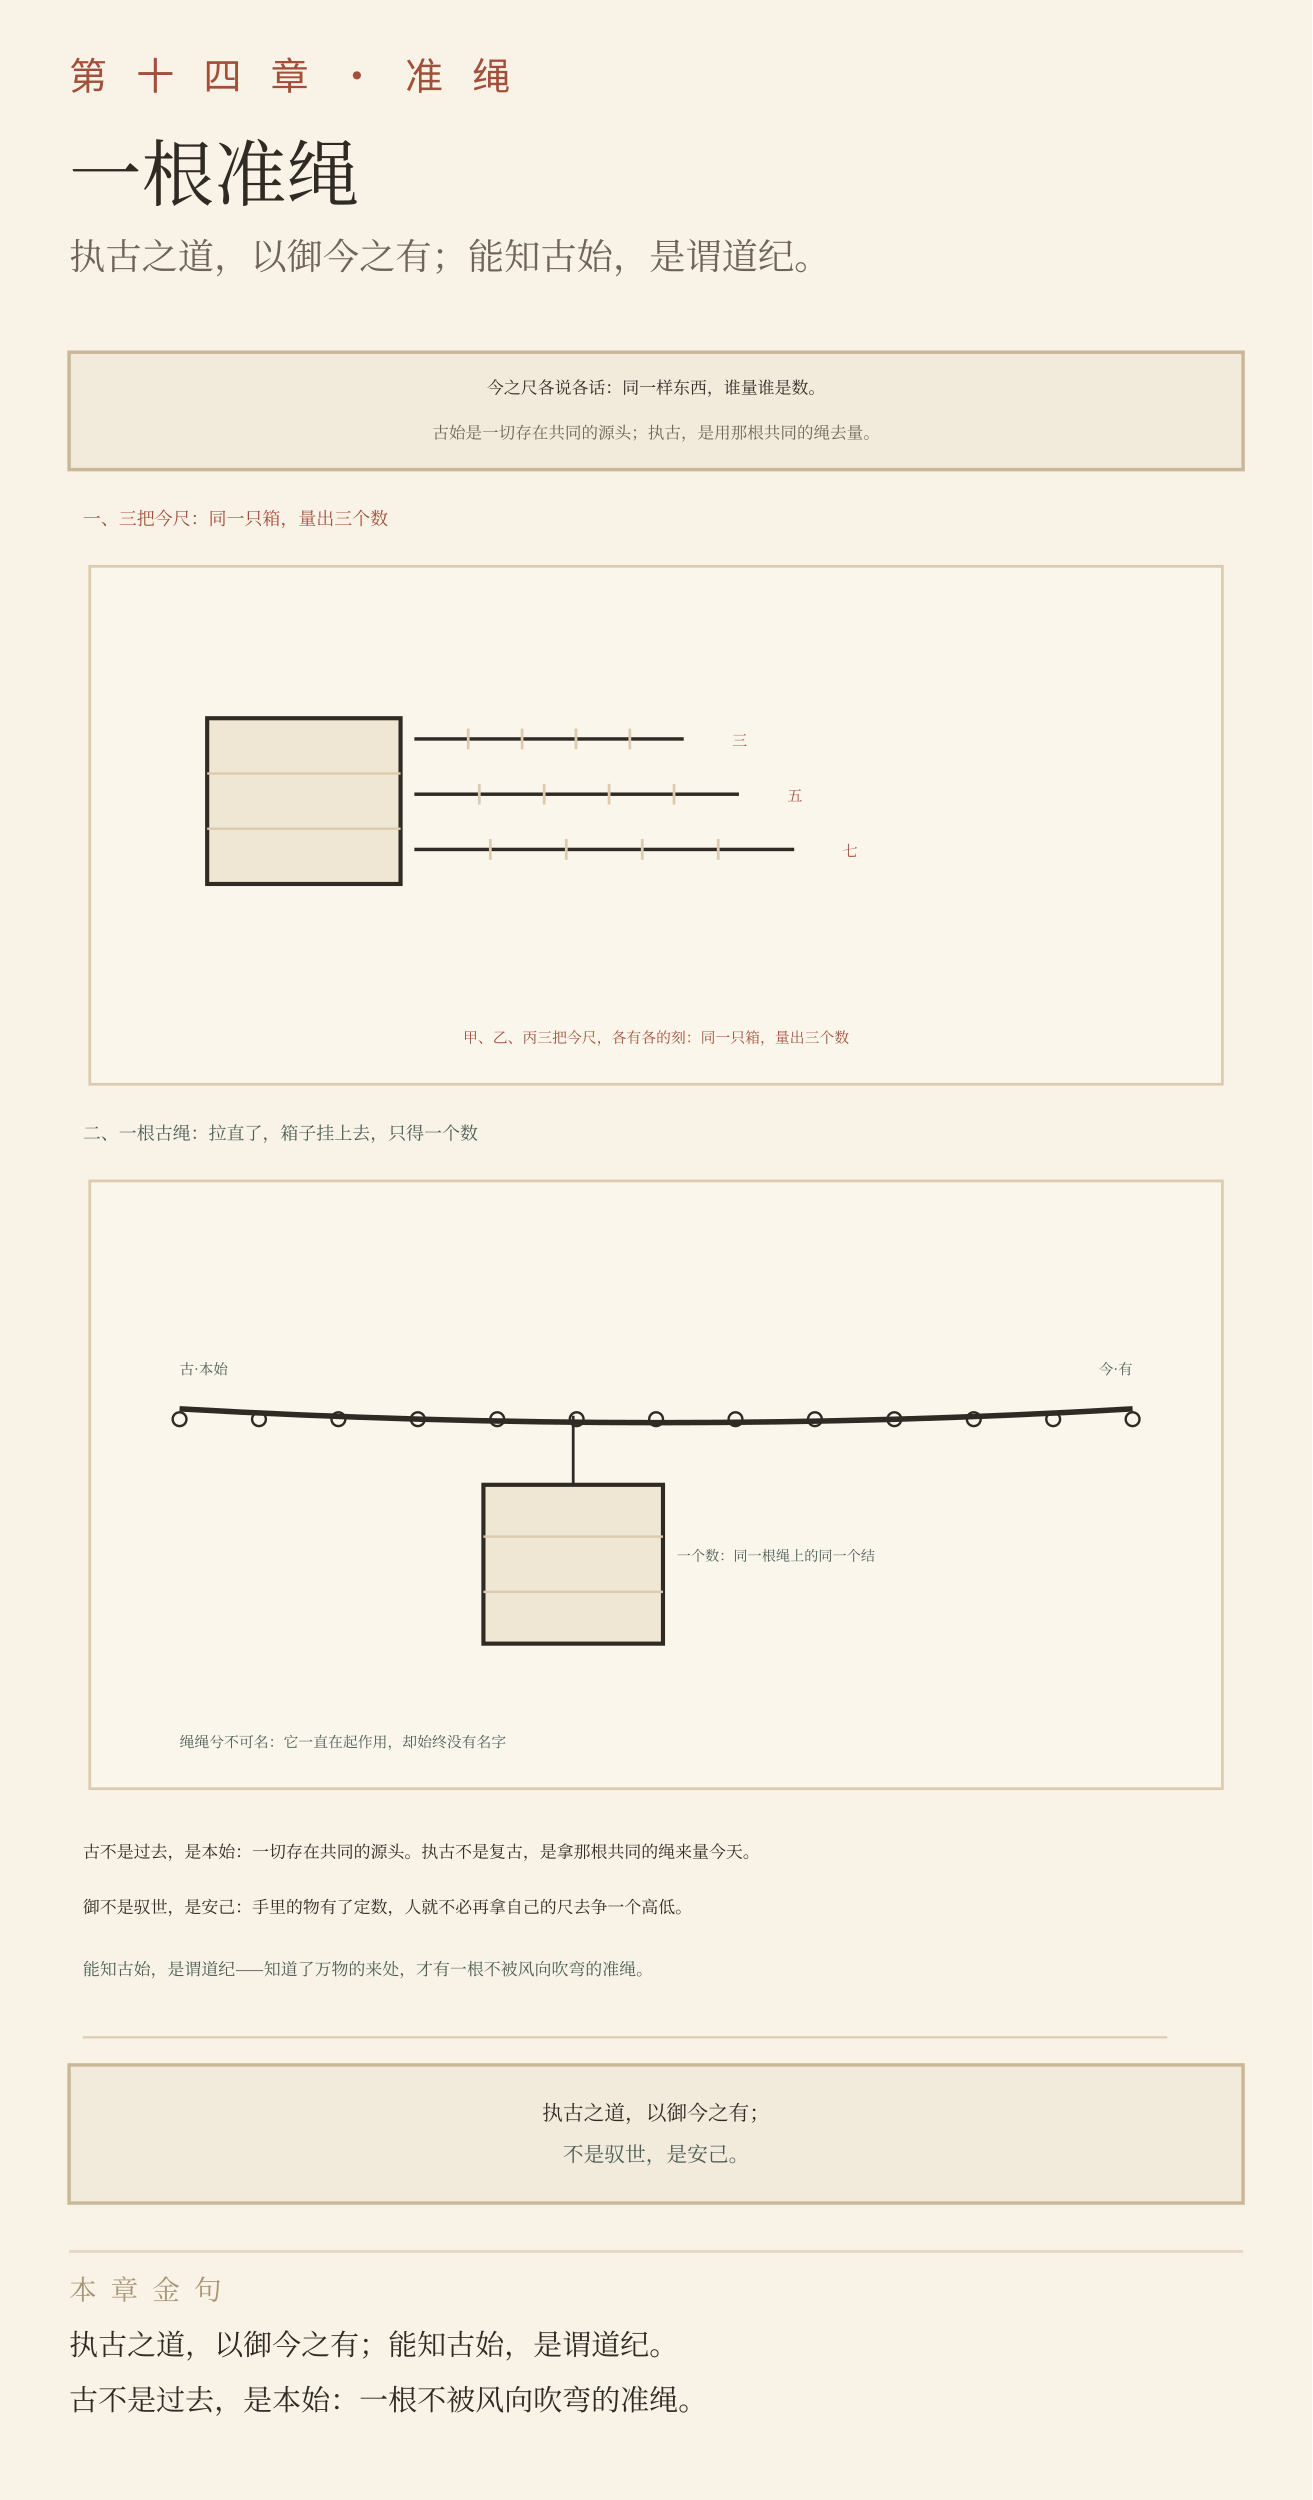
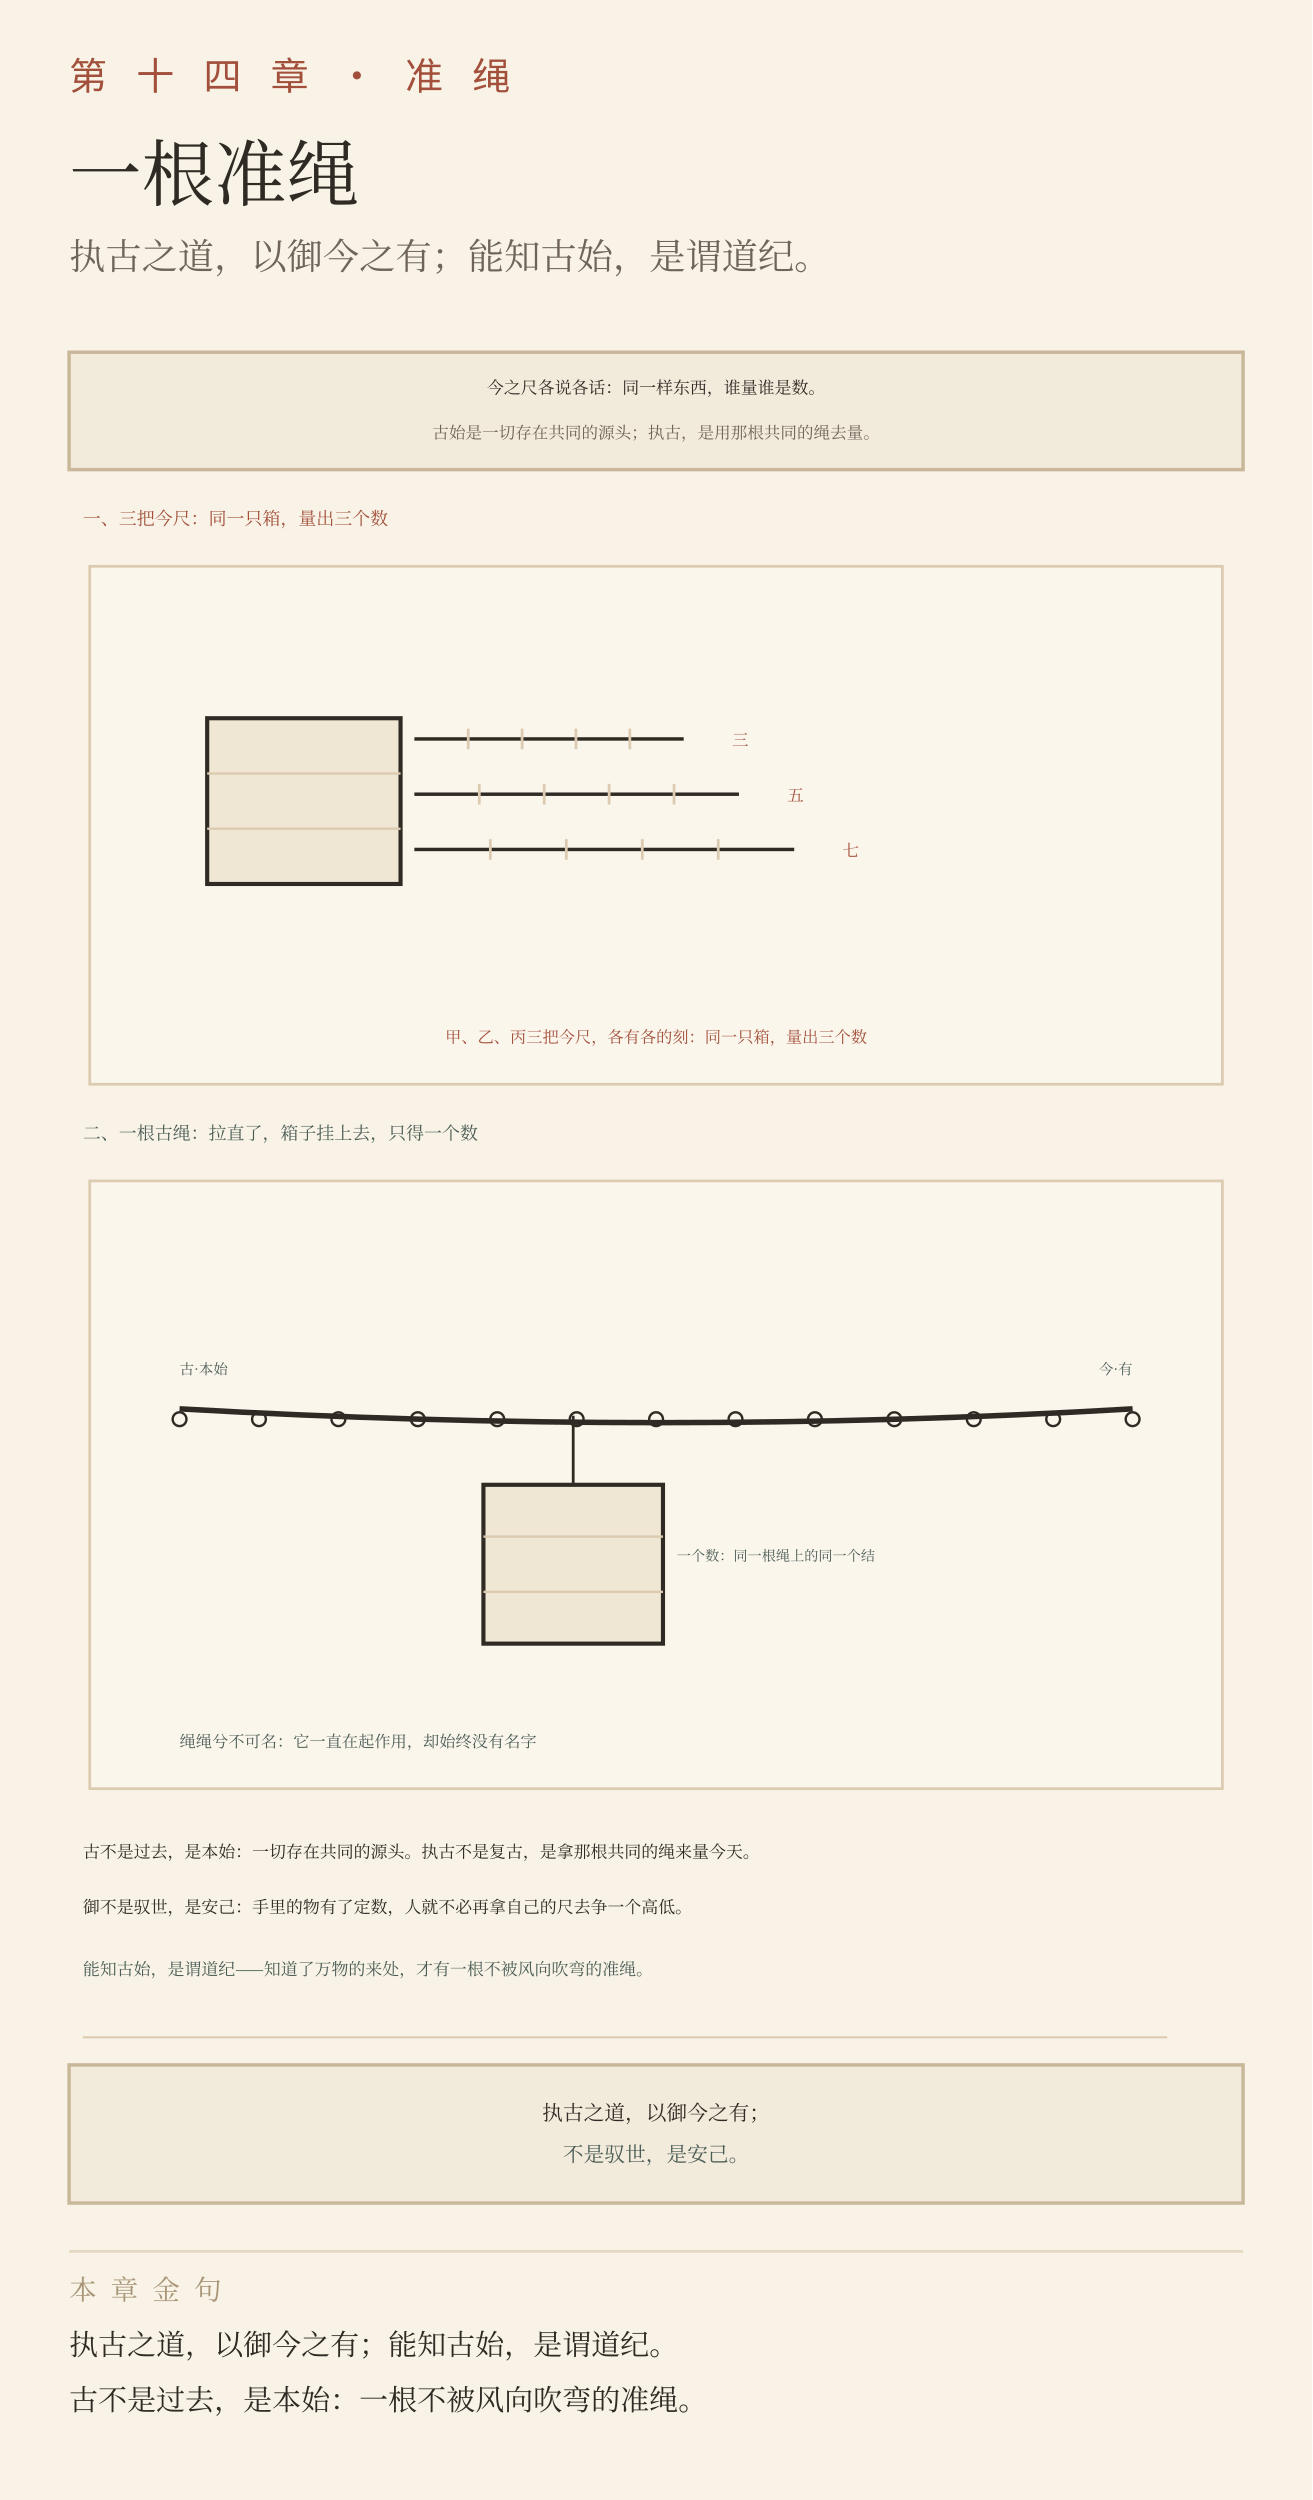
<svg xmlns="http://www.w3.org/2000/svg" viewBox="0 0 380 724" role="img" aria-label="执古之道，以御今之有：一根准绳，量得住今天的手" font-family="'Noto Serif CJK SC','Noto Serif SC','Songti SC',serif">
  <defs>
    <marker id="arr" viewBox="0 0 10 10" refX="9" refY="5" markerWidth="6" markerHeight="6" orient="auto">
      <path d="M0 0 L10 5 L0 10 z" fill="#6E6459" />
    </marker>
    <marker id="arr2" viewBox="0 0 10 10" refX="9" refY="5" markerWidth="6" markerHeight="6" orient="auto">
      <path d="M0 0 L10 5 L0 10 z" fill="#4A5C55" />
    </marker>
    <marker id="arrL" viewBox="0 0 10 10" refX="1" refY="5" markerWidth="6" markerHeight="6" orient="auto">
      <path d="M10 0 L0 5 L10 10 z" fill="#4A5C55" />
    </marker>
    <marker id="arrS" viewBox="0 0 10 10" refX="9" refY="5" markerWidth="6" markerHeight="6" orient="auto">
      <path d="M0 0 L10 5 L0 10 z" fill="#A2503B" />
    </marker>
  </defs>
  <rect x="0" y="0" width="380" height="724" fill="#F8F3E6" />
  <text x="20" y="26" font-size="11" fill="#A2503B" font-family="'Noto Sans CJK SC','Noto Sans SC',sans-serif" letter-spacing="3">第 十 四 章 · 准 绳</text>
  <text x="20" y="58" font-size="21" fill="#2F2A24">一根准绳</text>
  <text x="20" y="78" font-size="10.5" fill="#6E6459">执古之道，以御今之有；能知古始，是谓道纪。</text>
  <rect x="20" y="102" width="340" height="34" fill="#F2EADA" stroke="#C9B79A" stroke-width="1.0" />
  <text x="190" y="114" font-size="4.9" fill="#2F2A24" text-anchor="middle">今之尺各说各话：同一样东西，谁量谁是数。</text>
  <text x="190" y="127" font-size="4.8" fill="#6E6459" text-anchor="middle">古始是一切存在共同的源头；执古，是用那根共同的绳去量。</text>
  <text x="24" y="152" font-size="5.2" fill="#A2503B">一、三把今尺：同一只箱，量出三个数</text>
  <rect x="26" y="164" width="328" height="150" fill="#FBF6EC" stroke="#DCCBB0" stroke-width="0.8" />
  <rect x="60" y="208" width="56" height="48" fill="#EFE6D4" stroke="#2F2A24" stroke-width="1.2" />
  <line x1="60" y1="224" x2="116" y2="224" stroke="#DCCBB0" stroke-width="0.7" />
  <line x1="60" y1="240" x2="116" y2="240" stroke="#DCCBB0" stroke-width="0.7" />
  <line x1="120" y1="214" x2="198" y2="214" stroke="#2F2A24" stroke-width="1.0" />
  <line x1="135.6" y1="211" x2="135.6" y2="217" stroke="#DCCBB0" stroke-width="0.8" />
  <line x1="151.2" y1="211" x2="151.2" y2="217" stroke="#DCCBB0" stroke-width="0.8" />
  <line x1="166.8" y1="211" x2="166.8" y2="217" stroke="#DCCBB0" stroke-width="0.8" />
  <line x1="182.4" y1="211" x2="182.4" y2="217" stroke="#DCCBB0" stroke-width="0.8" />
-   <text x="212" y="216" font-size="4.4" fill="#A2503B">三</text>
+   <text x="212" y="216" font-size="4.8" fill="#A2503B">三</text>
  <line x1="120" y1="230" x2="214" y2="230" stroke="#2F2A24" stroke-width="1.0" />
  <line x1="138.8" y1="227" x2="138.8" y2="233" stroke="#DCCBB0" stroke-width="0.8" />
  <line x1="157.6" y1="227" x2="157.6" y2="233" stroke="#DCCBB0" stroke-width="0.8" />
  <line x1="176.4" y1="227" x2="176.4" y2="233" stroke="#DCCBB0" stroke-width="0.8" />
  <line x1="195.2" y1="227" x2="195.2" y2="233" stroke="#DCCBB0" stroke-width="0.8" />
-   <text x="228" y="232" font-size="4.4" fill="#A2503B">五</text>
+   <text x="228" y="232" font-size="4.8" fill="#A2503B">五</text>
  <line x1="120" y1="246" x2="230" y2="246" stroke="#2F2A24" stroke-width="1.0" />
  <line x1="142.0" y1="243" x2="142.0" y2="249" stroke="#DCCBB0" stroke-width="0.8" />
  <line x1="164.0" y1="243" x2="164.0" y2="249" stroke="#DCCBB0" stroke-width="0.8" />
  <line x1="186.0" y1="243" x2="186.0" y2="249" stroke="#DCCBB0" stroke-width="0.8" />
  <line x1="208.0" y1="243" x2="208.0" y2="249" stroke="#DCCBB0" stroke-width="0.8" />
-   <text x="244" y="248" font-size="4.4" fill="#A2503B">七</text>
-   <text x="190" y="302" font-size="4.3" fill="#A2503B" text-anchor="middle">甲、乙、丙三把今尺，各有各的刻：同一只箱，量出三个数</text>
+   <text x="244" y="248" font-size="4.8" fill="#A2503B">七</text>
+   <text x="190" y="302" font-size="4.7" fill="#A2503B" text-anchor="middle">甲、乙、丙三把今尺，各有各的刻：同一只箱，量出三个数</text>
  <text x="24" y="330" font-size="5.2" fill="#4A5C55">二、一根古绳：拉直了，箱子挂上去，只得一个数</text>
  <rect x="26" y="342" width="328" height="176" fill="#FBF6EC" stroke="#DCCBB0" stroke-width="0.8" />
  <path d="M52,408 q140,8 276,0" fill="none" stroke="#2F2A24" stroke-width="1.6" />
  <circle cx="52" cy="411" r="2.0" fill="none" stroke="#2F2A24" stroke-width="0.7" />
  <circle cx="75" cy="411" r="2.0" fill="none" stroke="#2F2A24" stroke-width="0.7" />
  <circle cx="98" cy="411" r="2.0" fill="none" stroke="#2F2A24" stroke-width="0.7" />
  <circle cx="121" cy="411" r="2.0" fill="none" stroke="#2F2A24" stroke-width="0.7" />
  <circle cx="144" cy="411" r="2.0" fill="none" stroke="#2F2A24" stroke-width="0.7" />
  <circle cx="167" cy="411" r="2.0" fill="none" stroke="#2F2A24" stroke-width="0.7" />
  <circle cx="190" cy="411" r="2.0" fill="none" stroke="#2F2A24" stroke-width="0.7" />
  <circle cx="213" cy="411" r="2.0" fill="none" stroke="#2F2A24" stroke-width="0.7" />
  <circle cx="236" cy="411" r="2.0" fill="none" stroke="#2F2A24" stroke-width="0.7" />
  <circle cx="259" cy="411" r="2.0" fill="none" stroke="#2F2A24" stroke-width="0.7" />
  <circle cx="282" cy="411" r="2.0" fill="none" stroke="#2F2A24" stroke-width="0.7" />
  <circle cx="305" cy="411" r="2.0" fill="none" stroke="#2F2A24" stroke-width="0.7" />
  <circle cx="328" cy="411" r="2.0" fill="none" stroke="#2F2A24" stroke-width="0.7" />
  <text x="52" y="398" font-size="4.2" fill="#4A5C55">古·本始</text>
  <text x="328" y="398" font-size="4.2" fill="#4A5C55" text-anchor="end">今·有</text>
  <line x1="166" y1="410" x2="166" y2="430" stroke="#2F2A24" stroke-width="0.8" />
  <rect x="140" y="430" width="52" height="46" fill="#EFE6D4" stroke="#2F2A24" stroke-width="1.2" />
  <line x1="140" y1="445" x2="192" y2="445" stroke="#DCCBB0" stroke-width="0.7" />
  <line x1="140" y1="461" x2="192" y2="461" stroke="#DCCBB0" stroke-width="0.7" />
  <text x="196" y="452" font-size="4.1" fill="#4A5C55">一个数：同一根绳上的同一个结</text>
-   <text x="52" y="506" font-size="4.3" fill="#4A5C55">绳绳兮不可名：它一直在起作用，却始终没有名字</text>
+   <text x="52" y="506" font-size="4.7" fill="#4A5C55">绳绳兮不可名：它一直在起作用，却始终没有名字</text>
  <text x="24" y="538" font-size="4.9" fill="#2F2A24">古不是过去，是本始：一切存在共同的源头。执古不是复古，是拿那根共同的绳来量今天。</text>
  <text x="24" y="554" font-size="4.9" fill="#2F2A24">御不是驭世，是安己：手里的物有了定数，人就不必再拿自己的尺去争一个高低。</text>
  <text x="24" y="572" font-size="4.9" fill="#4A5C55">能知古始，是谓道纪——知道了万物的来处，才有一根不被风向吹弯的准绳。</text>
  <line x1="24" y1="590" x2="338" y2="590" stroke="#DCCBB0" stroke-width="0.6" />
  <rect x="20" y="598" width="340" height="40" fill="#F2EADA" stroke="#C9B79A" stroke-width="1.0" />
  <text x="190" y="614" font-size="6.0" fill="#2F2A24" text-anchor="middle">执古之道，以御今之有；</text>
  <text x="190" y="626" font-size="6.0" fill="#4A5C55" text-anchor="middle">不是驭世，是安己。</text>
  <line x1="20" y1="652" x2="360" y2="652" stroke="#E6D8C2" stroke-width="0.8" />
  <text x="20" y="666" font-size="8.0" fill="#A89577" letter-spacing="1">本 章 金 句</text>
  <text x="20" y="682" font-size="8.4" fill="#2F2A24">执古之道，以御今之有；能知古始，是谓道纪。</text>
  <text x="20" y="698" font-size="8.4" fill="#2F2A24">古不是过去，是本始：一根不被风向吹弯的准绳。</text>
</svg>
